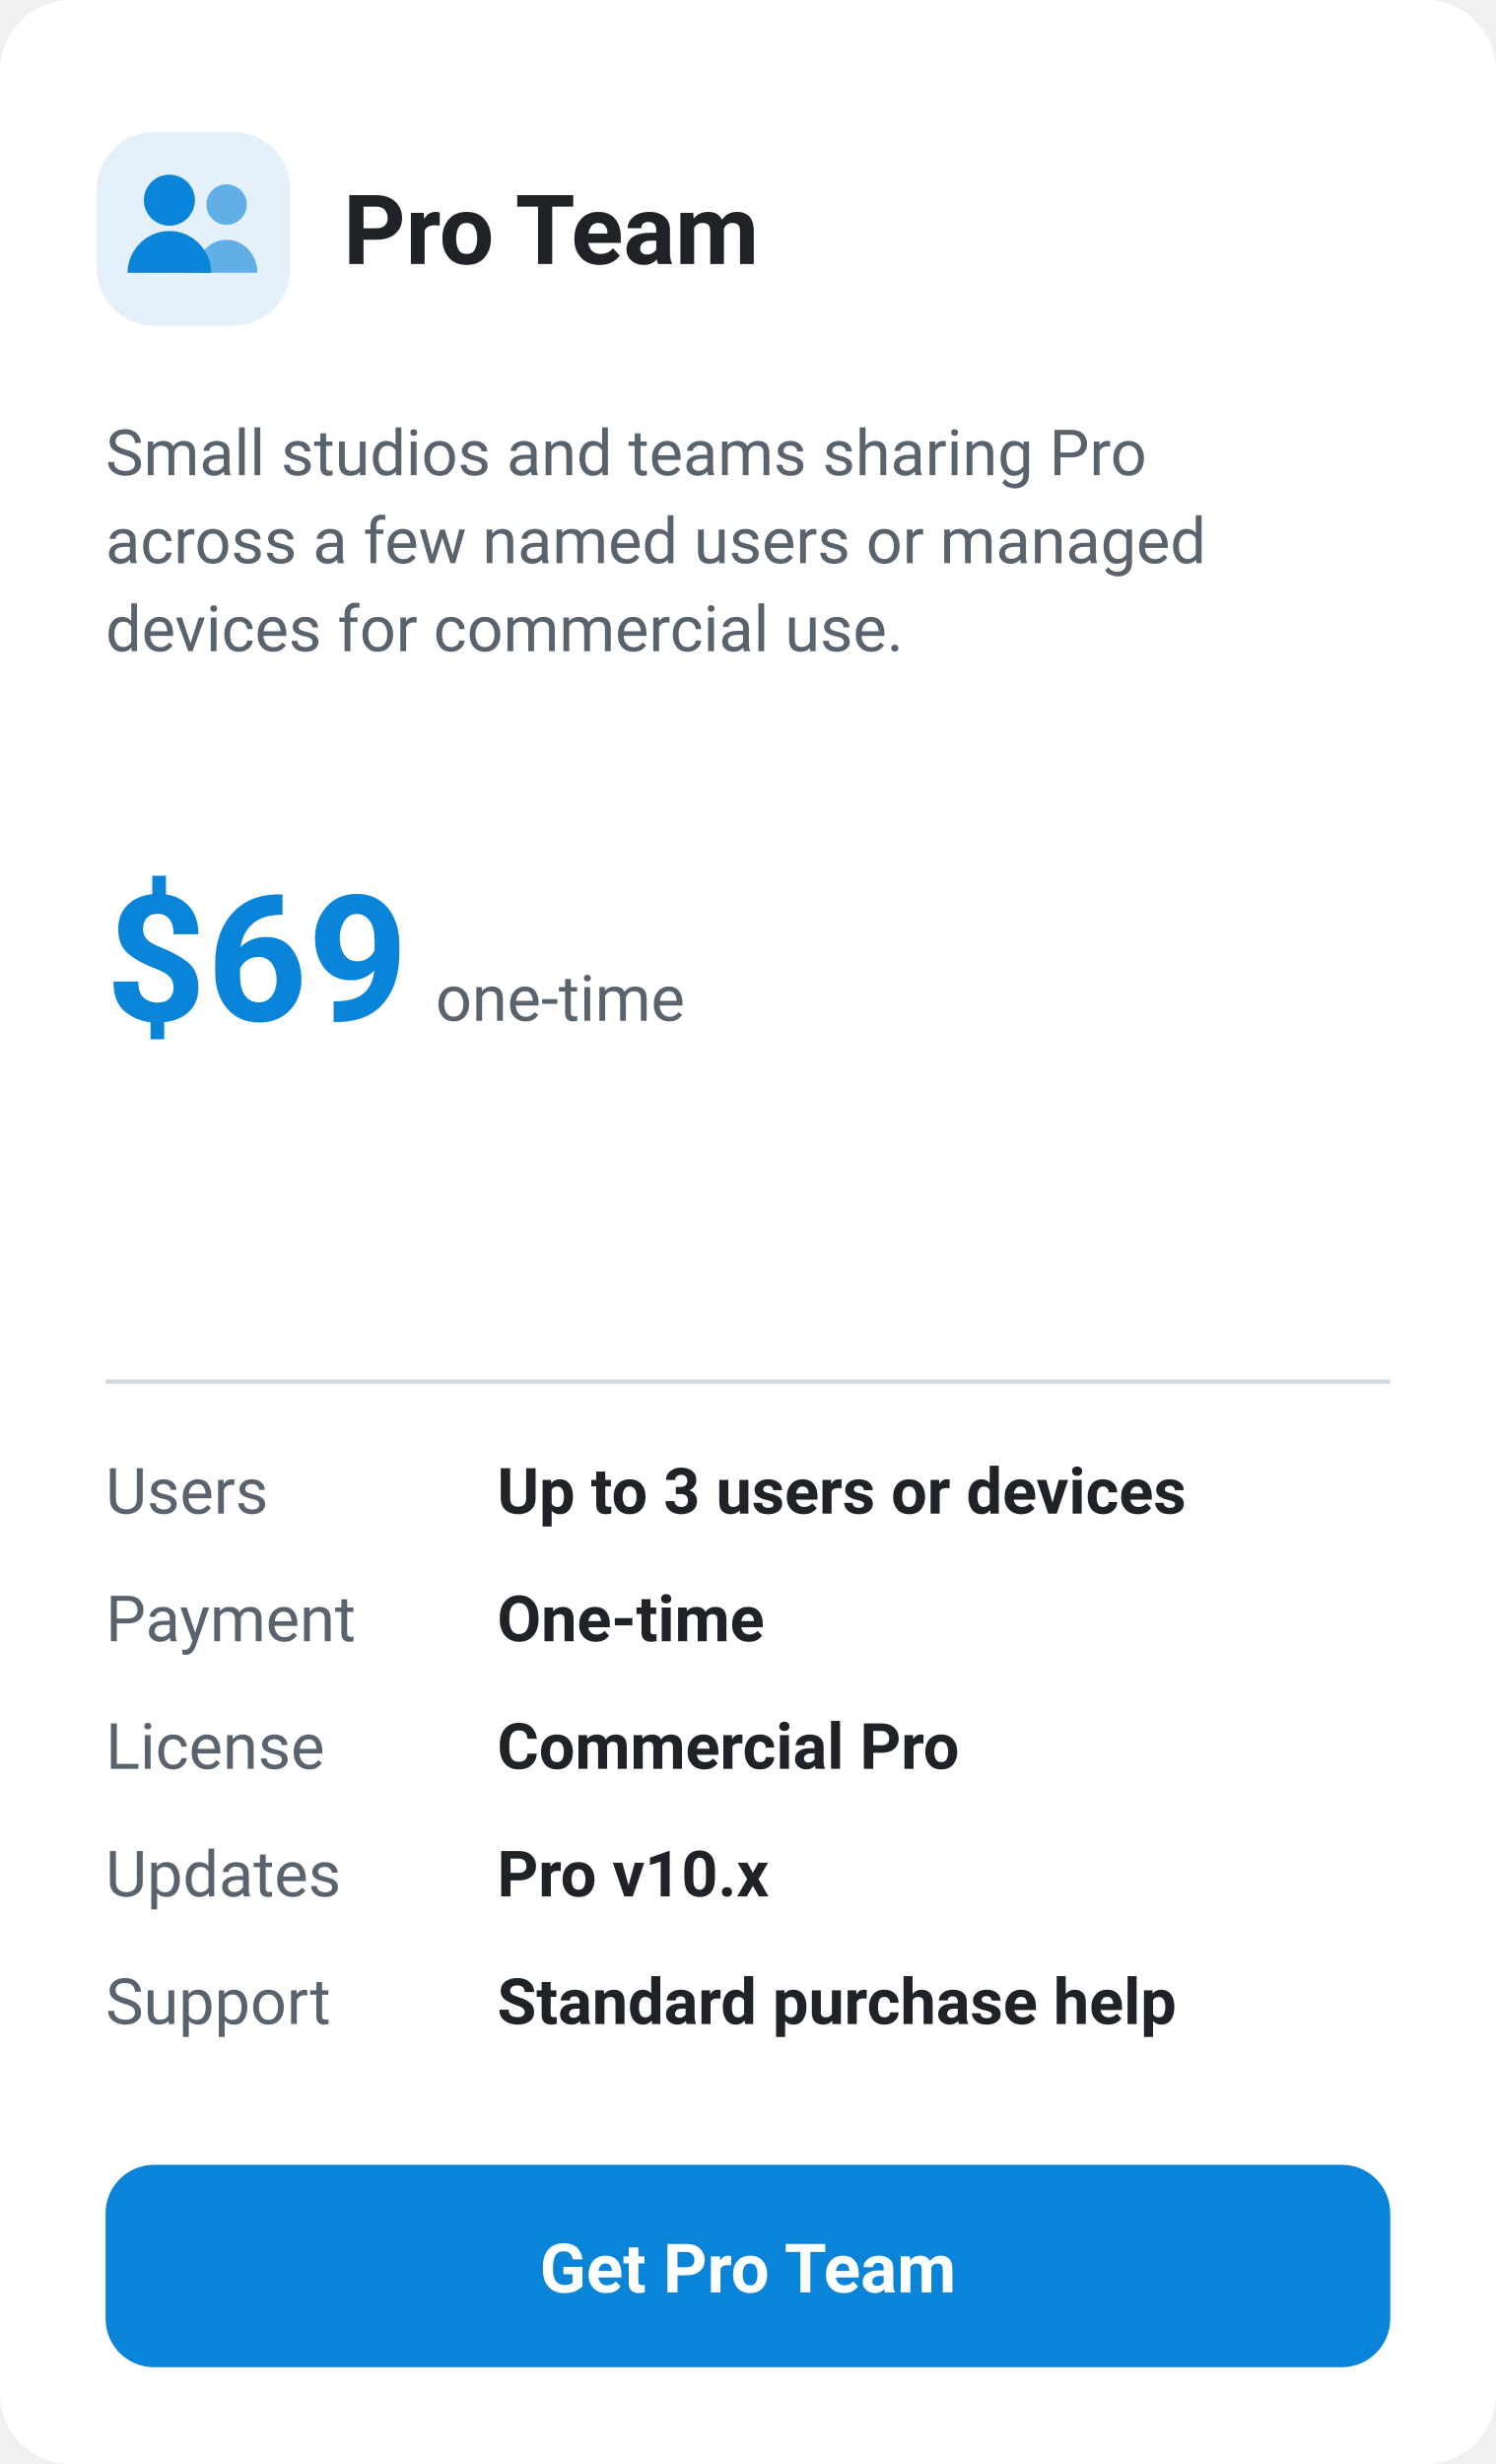
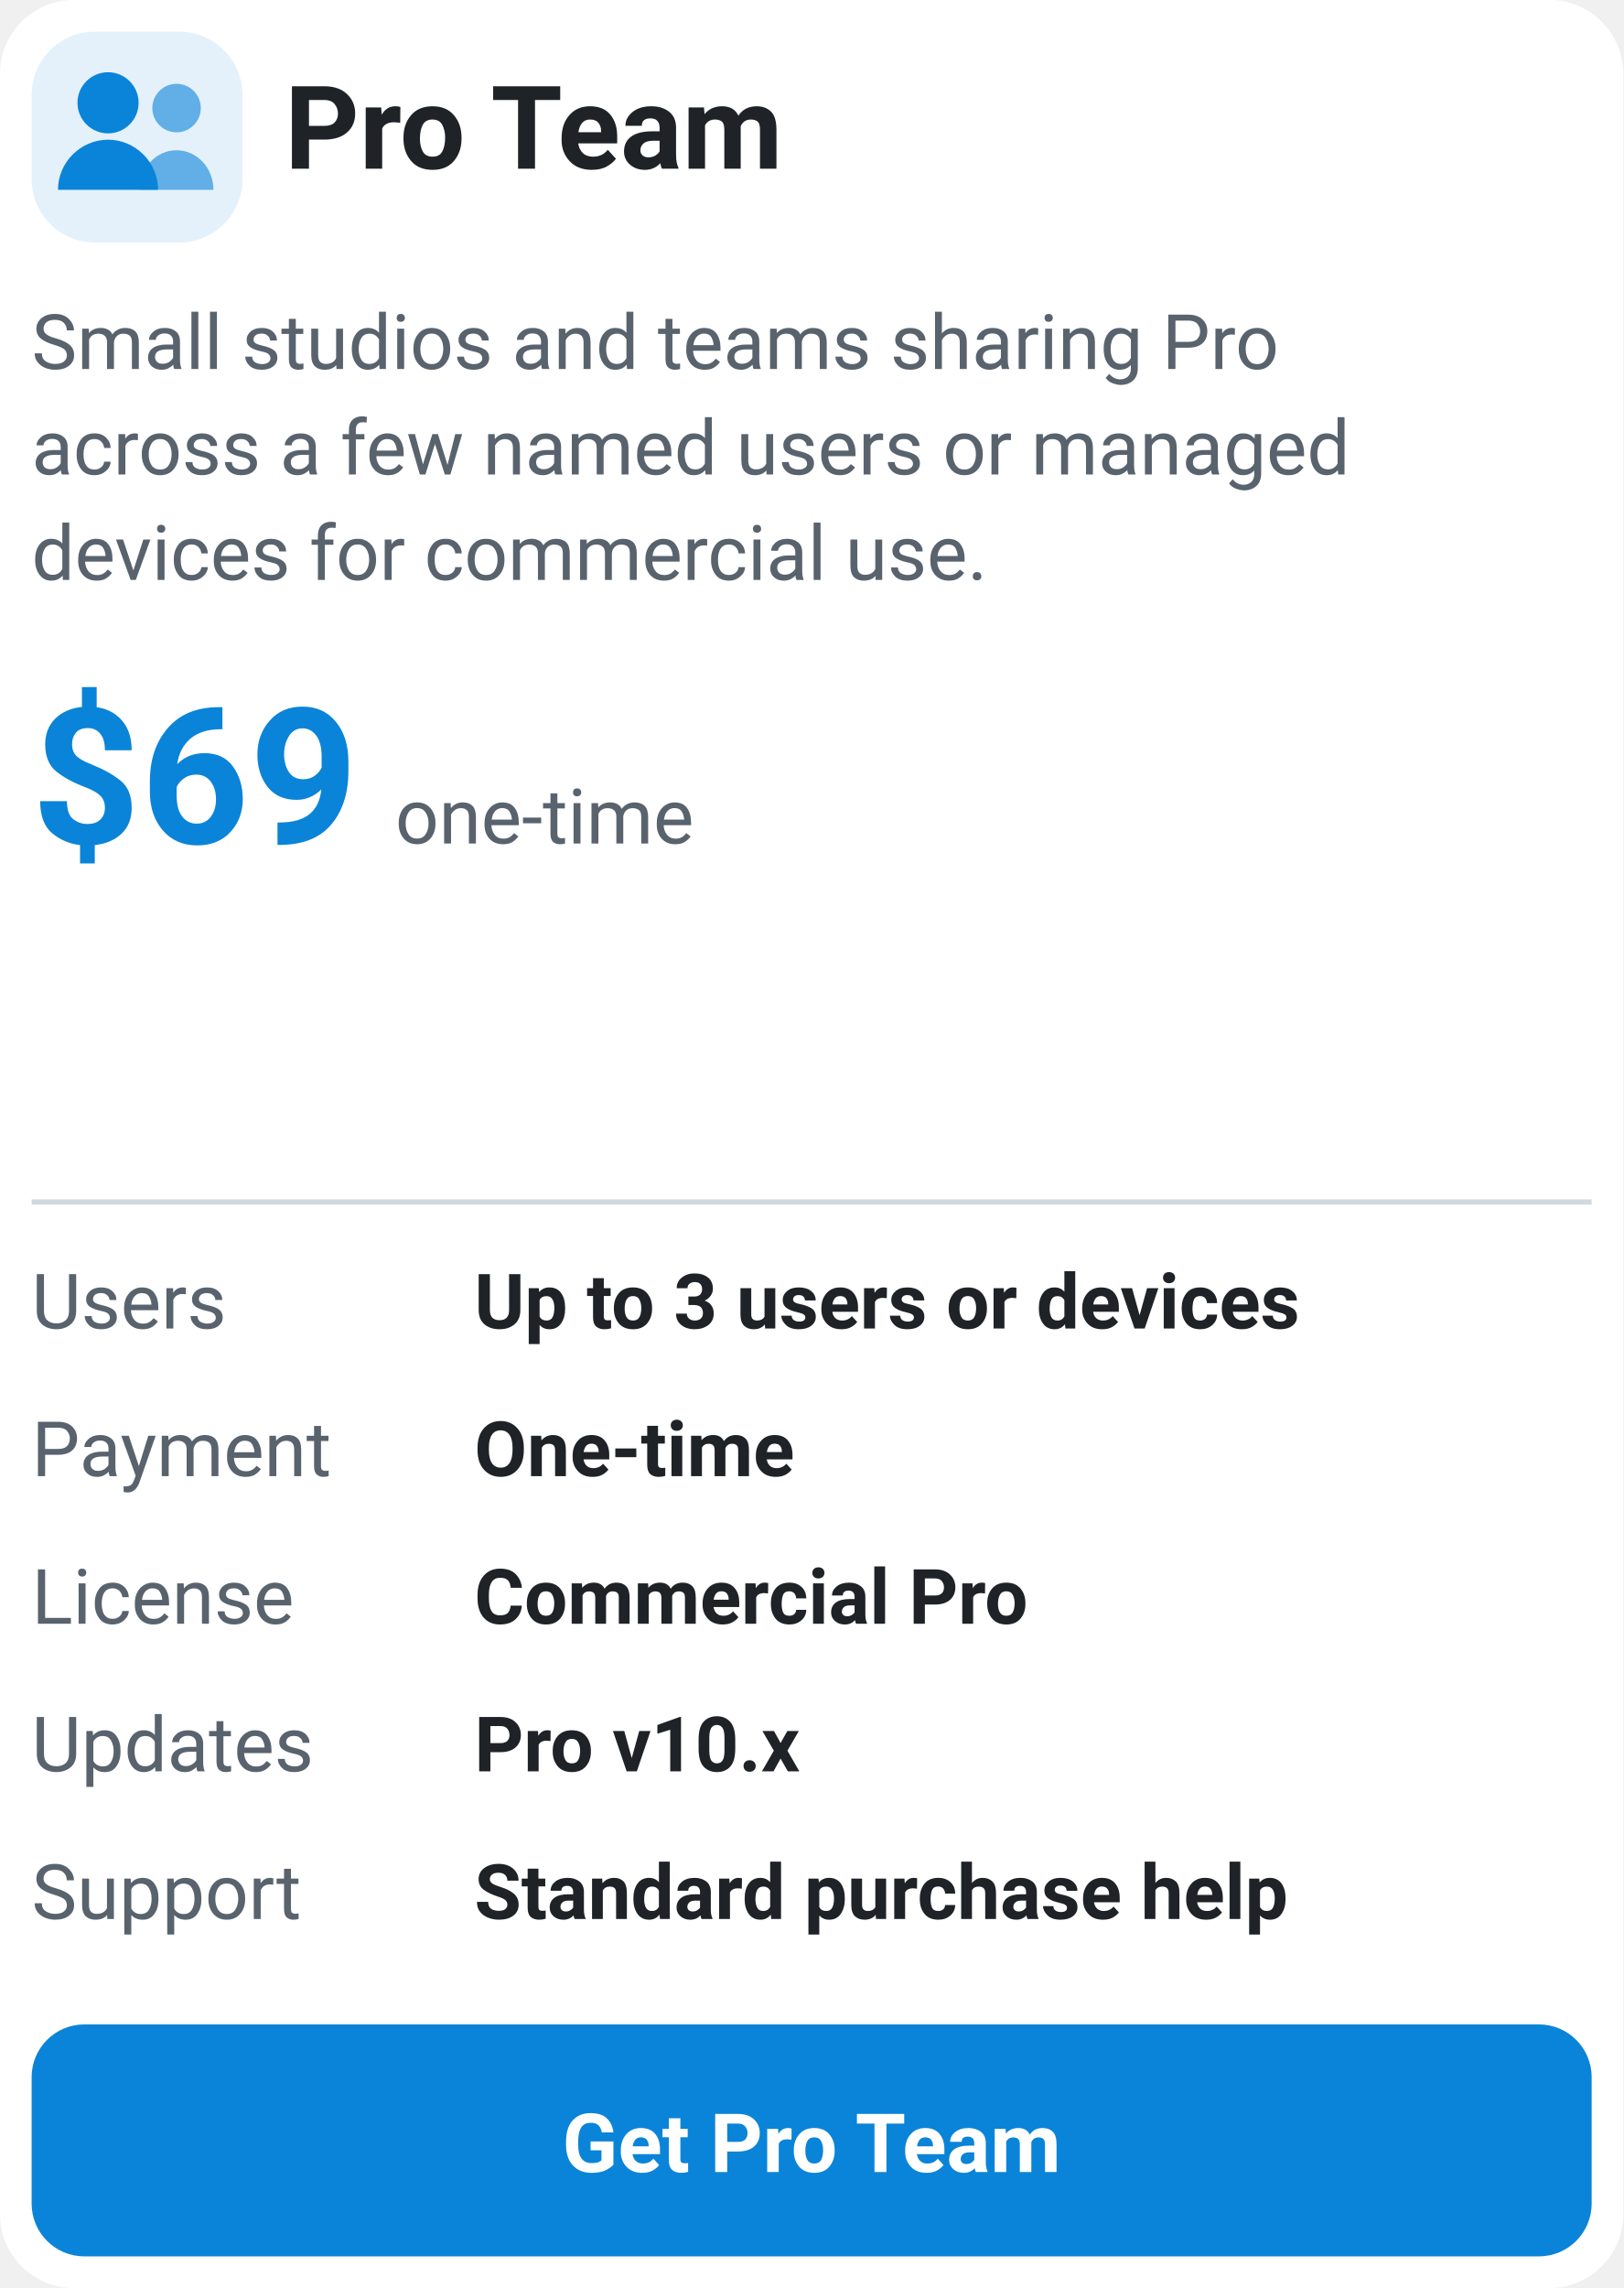
- <svg xmlns="http://www.w3.org/2000/svg" width="340" height="560" viewBox="0 0 340 560" role="img" aria-label="Pro Team plan">
+ <svg xmlns="http://www.w3.org/2000/svg" width="308" height="434" viewBox="0 0 308 434" role="img" aria-label="Pro Team plan">
+   <rect x="0" y="0" width="308" height="434" rx="14" fill="#ffffff" />
  <g font-family="-apple-system, BlinkMacSystemFont, 'Segoe UI', Roboto, Helvetica, Arial, sans-serif">
-     <rect x="0" y="0" width="340" height="560" rx="16" fill="#ffffff" />
-     <rect x="22" y="30" width="44" height="44" rx="13" fill="#e4f1fb" />
-     <circle cx="38.5" cy="45.5" r="5.8" fill="#0a84d8" />
-     <path d="M29 62c0-5.2 4.3-9.5 9.5-9.5S48 56.8 48 62z" fill="#0a84d8" />
-     <circle cx="51.5" cy="46.5" r="4.6" fill="#0a84d8" opacity="0.6" />
-     <path d="M44.5 62c0-4.1 3.1-7.5 7-7.5s7 3.4 7 7.5z" fill="#0a84d8" opacity="0.6" />
-     <text x="78" y="60" font-size="22" font-weight="700" fill="#1f2328">Pro Team</text>
-     <text x="24" y="108" font-size="14.5" fill="#59636e">Small studios and teams sharing Pro</text>
-     <text x="24" y="128" font-size="14.5" fill="#59636e">across a few named users or managed</text>
-     <text x="24" y="148" font-size="14.5" fill="#59636e">devices for commercial use.</text>
-     <text x="24" y="232" font-size="40" font-weight="700" fill="#0a84d8">$69</text>
-     <text x="99" y="232" font-size="14.5" fill="#59636e">one-time</text>
-     <line x1="24" y1="314" x2="316" y2="314" stroke="#d1d9e0" />
-     <text x="24" y="344" font-size="14.5" fill="#59636e">Users</text>
-     <text x="113" y="344" font-size="14.5" font-weight="600" fill="#1f2328">Up to 3 users or devices</text>
-     <text x="24" y="373" font-size="14.5" fill="#59636e">Payment</text>
-     <text x="113" y="373" font-size="14.5" font-weight="600" fill="#1f2328">One-time</text>
-     <text x="24" y="402" font-size="14.5" fill="#59636e">License</text>
-     <text x="113" y="402" font-size="14.5" font-weight="600" fill="#1f2328">Commercial Pro</text>
-     <text x="24" y="431" font-size="14.5" fill="#59636e">Updates</text>
-     <text x="113" y="431" font-size="14.5" font-weight="600" fill="#1f2328">Pro v10.x</text>
-     <text x="24" y="460" font-size="14.5" fill="#59636e">Support</text>
-     <text x="113" y="460" font-size="14.5" font-weight="600" fill="#1f2328">Standard purchase help</text>
-     <rect x="24" y="492" width="292" height="46" rx="11" fill="#0a84d8" />
-     <text x="170" y="521" font-size="15.5" font-weight="600" fill="#ffffff" text-anchor="middle">Get Pro Team</text>
+     <rect x="6" y="6" width="40" height="40" rx="12" fill="#e4f1fb" />
+     <g transform="translate(-18,-26)">
+       <circle cx="38.5" cy="45.5" r="5.8" fill="#0a84d8" />
+       <path d="M29 62c0-5.2 4.3-9.5 9.5-9.5S48 56.8 48 62z" fill="#0a84d8" />
+       <circle cx="51.5" cy="46.5" r="4.6" fill="#0a84d8" opacity="0.6" />
+       <path d="M44.5 62c0-4.1 3.1-7.5 7-7.5s7 3.4 7 7.5z" fill="#0a84d8" opacity="0.6" />
+     </g>
+     <text x="54" y="32" font-size="22" font-weight="700" fill="#1f2328">Pro Team</text>
+     <text x="6" y="70" font-size="14.5" fill="#59636e">Small studios and teams sharing Pro</text>
+     <text x="6" y="90" font-size="14.5" fill="#59636e">across a few named users or managed</text>
+     <text x="6" y="110" font-size="14.5" fill="#59636e">devices for commercial use.</text>
+     <text x="6" y="160" font-size="36" font-weight="700" fill="#0a84d8">$69</text>
+     <text x="75" y="160" font-size="14.5" fill="#59636e">one-time</text>
+     <line x1="6" y1="228" x2="302" y2="228" stroke="#d1d9e0" />
+     <text x="6" y="252" font-size="14.5" fill="#59636e">Users</text>
+     <text x="90" y="252" font-size="14.5" font-weight="600" fill="#1f2328">Up to 3 users or devices</text>
+     <text x="6" y="280" font-size="14.5" fill="#59636e">Payment</text>
+     <text x="90" y="280" font-size="14.5" font-weight="600" fill="#1f2328">One-time</text>
+     <text x="6" y="308" font-size="14.5" fill="#59636e">License</text>
+     <text x="90" y="308" font-size="14.5" font-weight="600" fill="#1f2328">Commercial Pro</text>
+     <text x="6" y="336" font-size="14.5" fill="#59636e">Updates</text>
+     <text x="90" y="336" font-size="14.5" font-weight="600" fill="#1f2328">Pro v10.x</text>
+     <text x="6" y="364" font-size="14.5" fill="#59636e">Support</text>
+     <text x="90" y="364" font-size="14.5" font-weight="600" fill="#1f2328">Standard purchase help</text>
+     <rect x="6" y="384" width="296" height="44" rx="10" fill="#0a84d8" />
+     <text x="154" y="412" font-size="15.5" font-weight="600" fill="#ffffff" text-anchor="middle">Get Pro Team</text>
  </g>
</svg>
